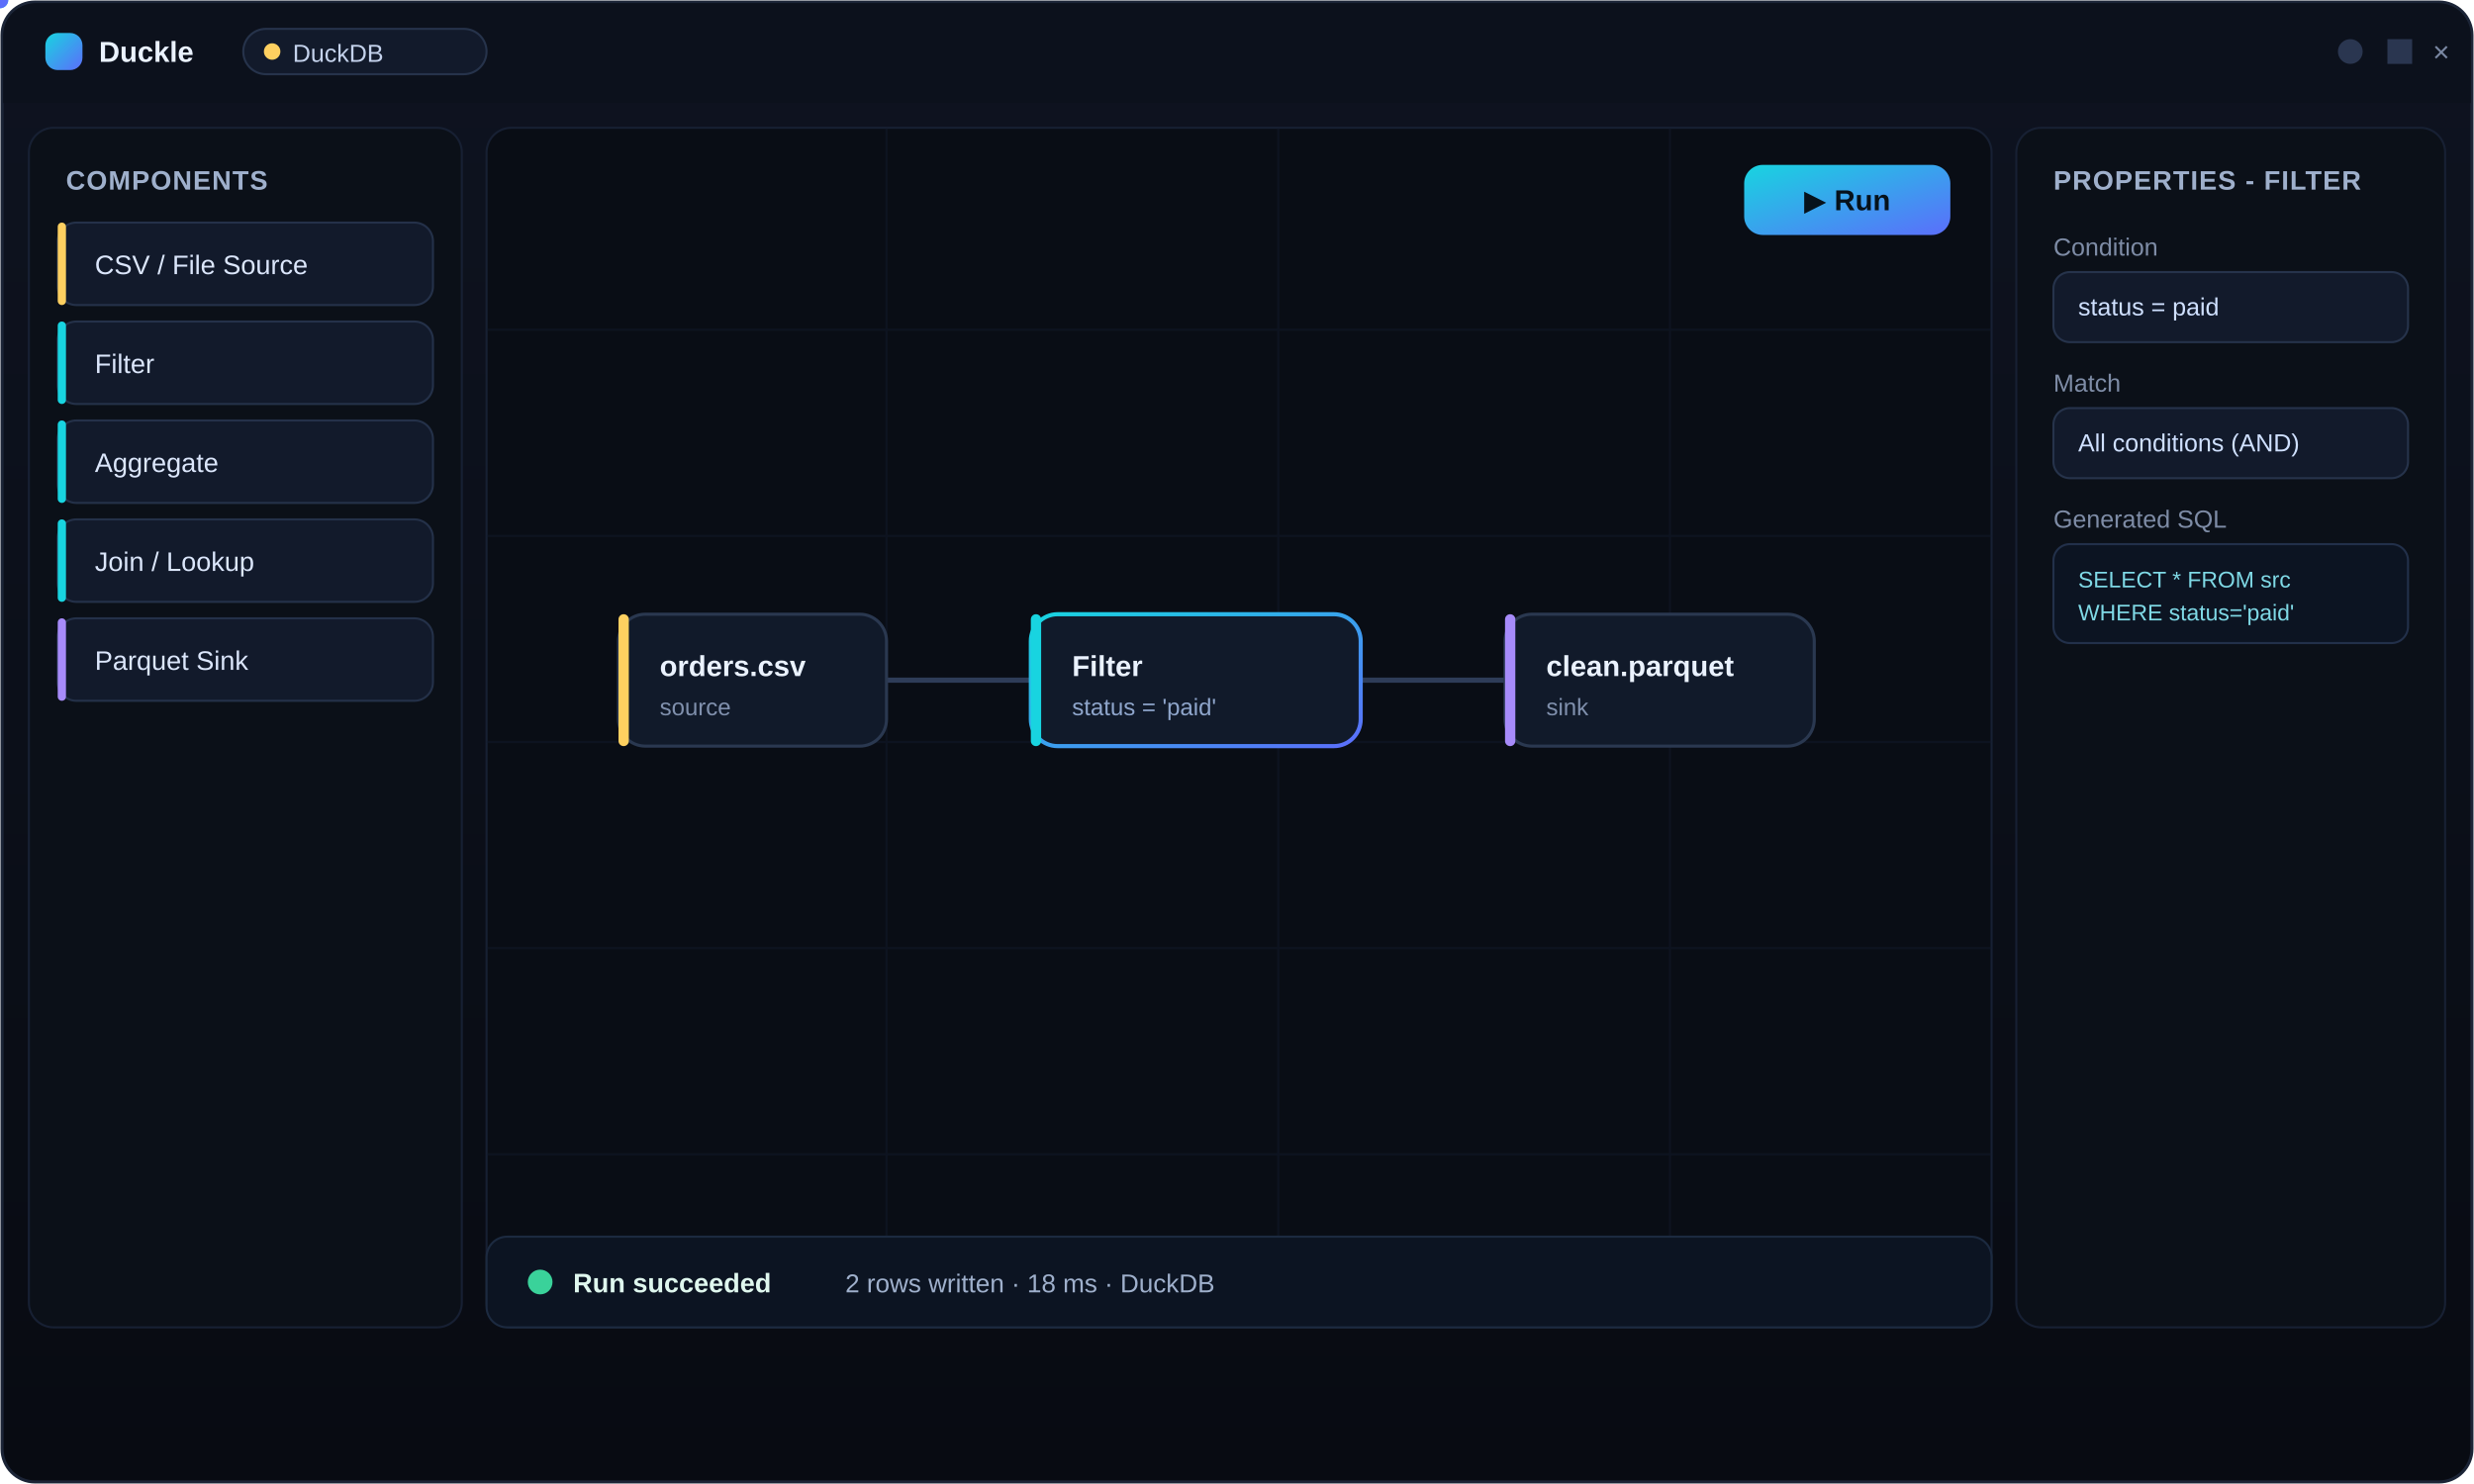
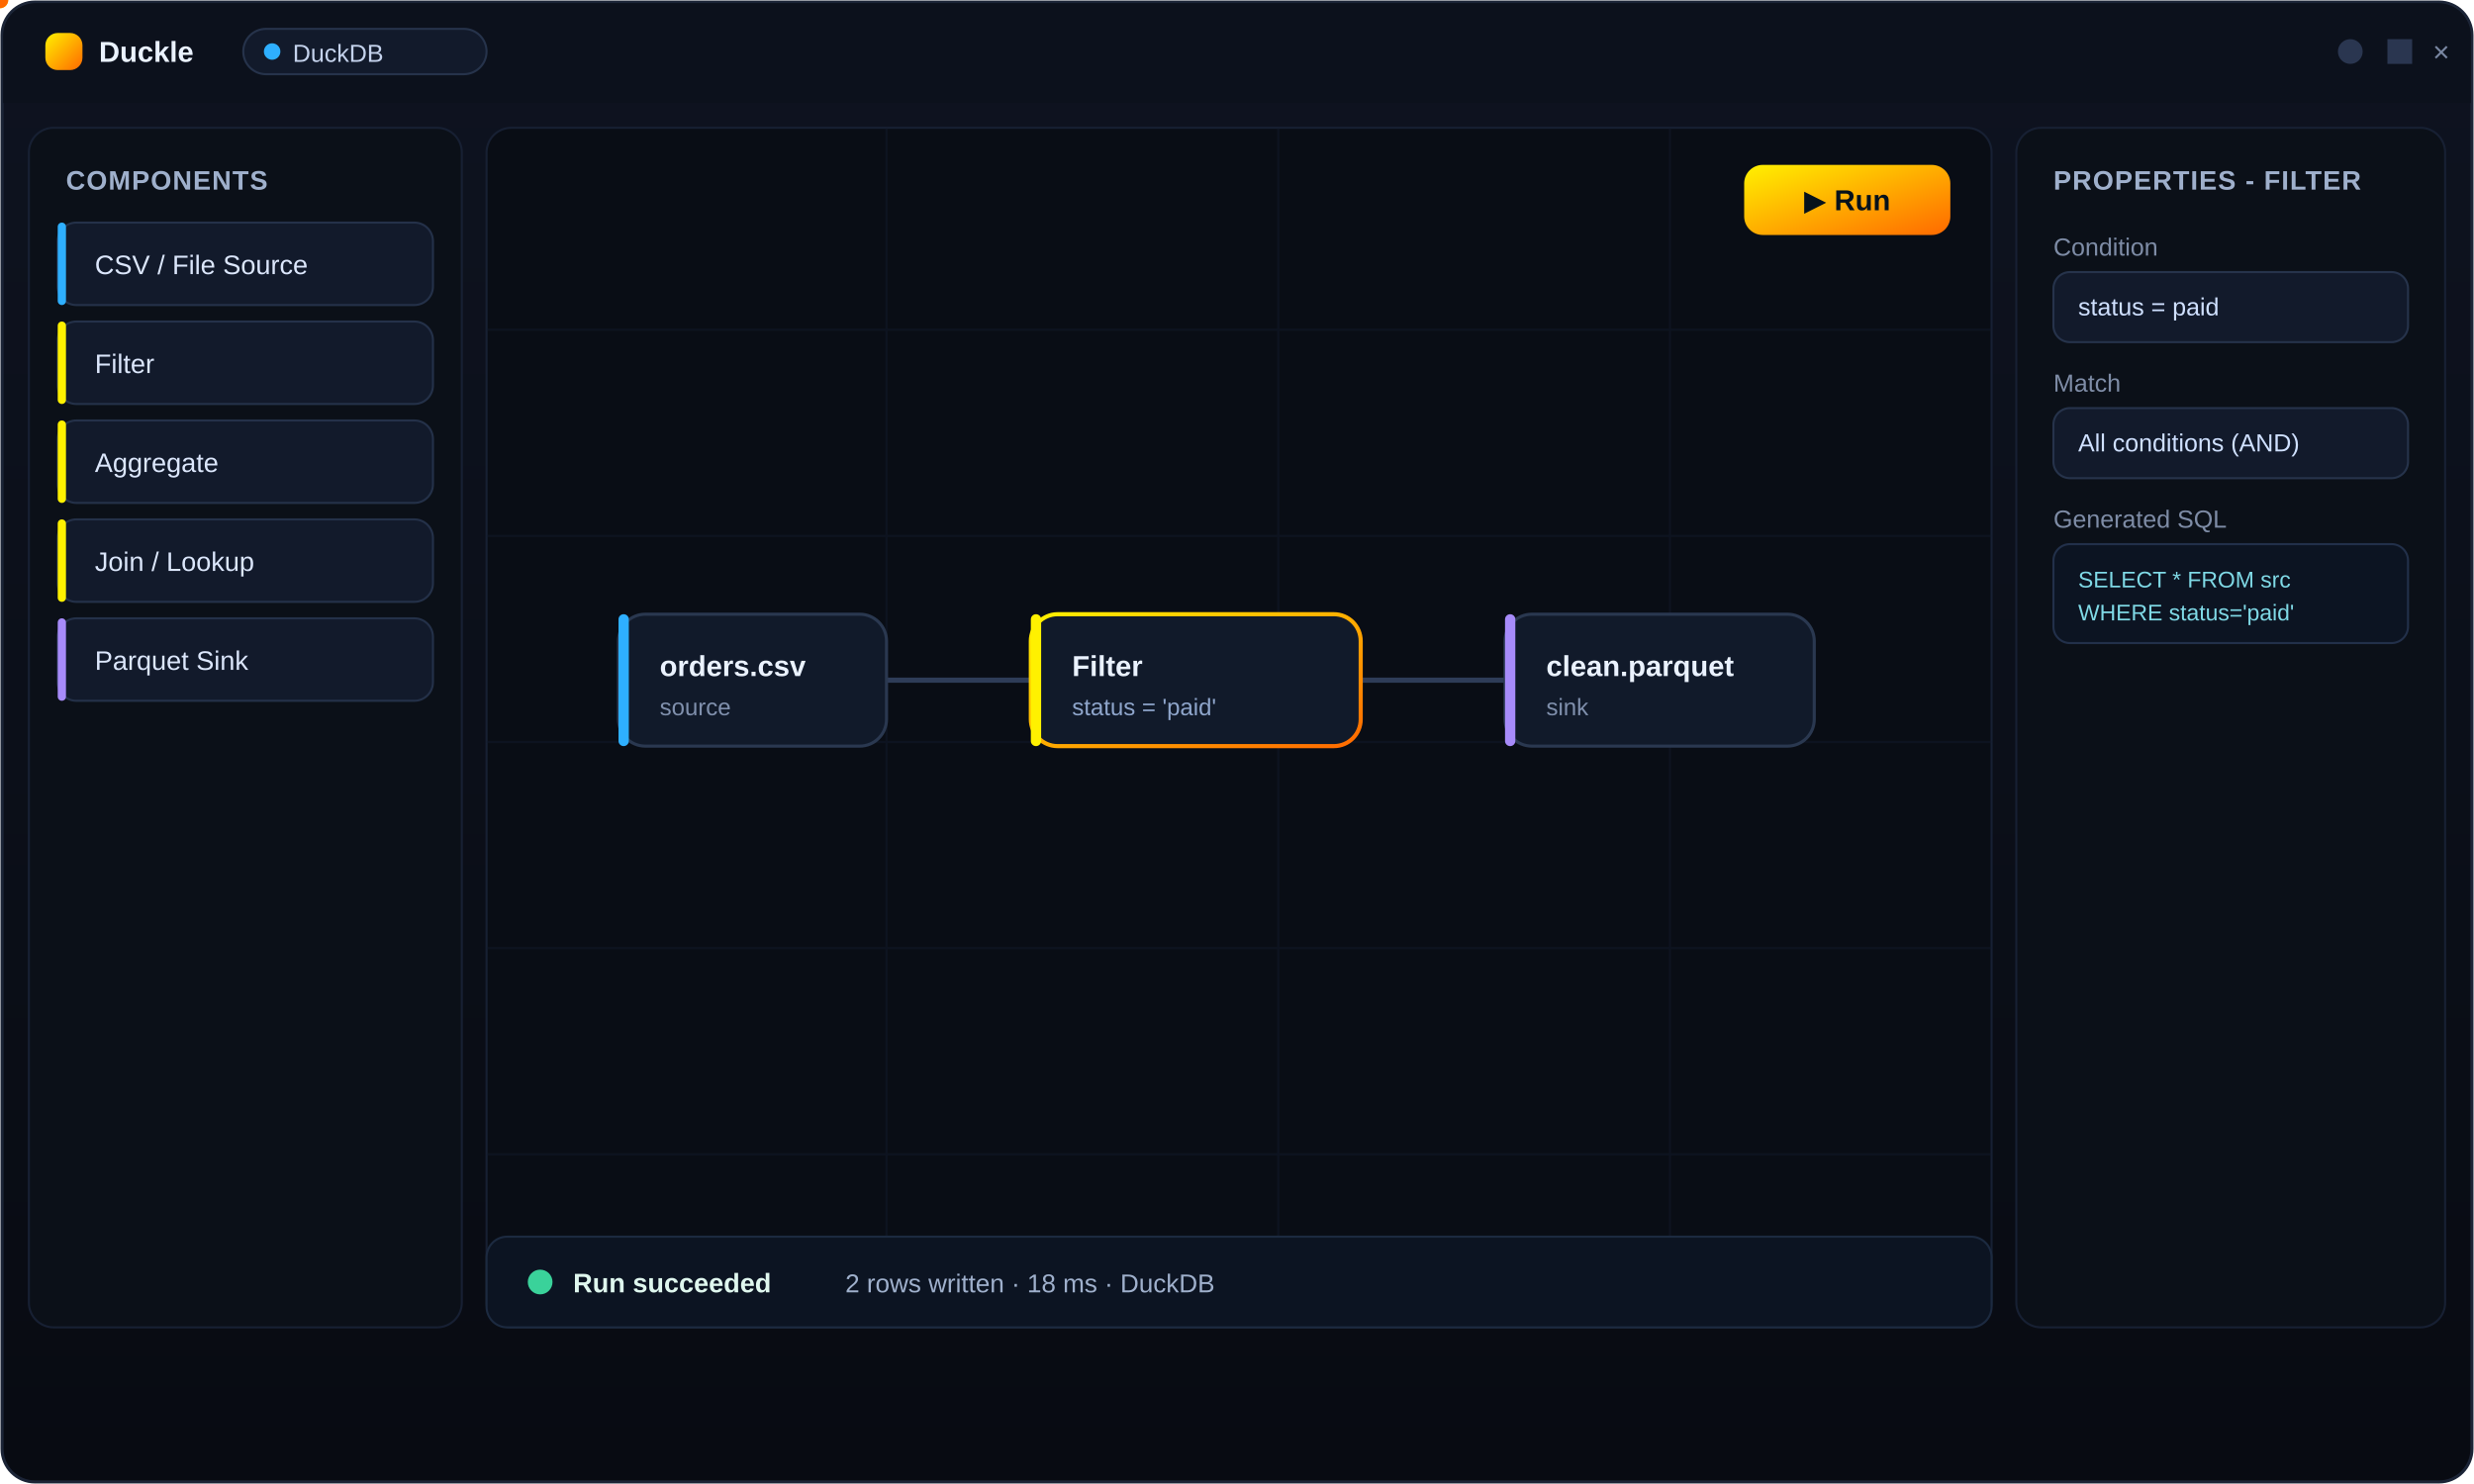
<svg xmlns="http://www.w3.org/2000/svg" viewBox="0 0 1200 720" preserveAspectRatio="xMidYMid meet" fill="none" role="img" aria-label="Duckle designer - illustration">
  <defs>
    <linearGradient id="g" x1="0" y1="0" x2="1" y2="1">
-       <stop offset="0" stop-color="#18D4E0" />
-       <stop offset="1" stop-color="#5B6EFB" />
+       <stop offset="0" stop-color="#FFF100" />
+       <stop offset="1" stop-color="#FF6900" />
    </linearGradient>
    <linearGradient id="win" x1="0" y1="0" x2="0" y2="1">
      <stop offset="0" stop-color="#0E1320" />
      <stop offset="1" stop-color="#080B12" />
    </linearGradient>
  </defs>
  <style>text{font-family:'Segoe UI',system-ui,Arial,sans-serif}</style>
  <rect x="1" y="1" width="1198" height="718" rx="16" fill="url(#win)" stroke="#1b2436" stroke-width="1.5" />
  <rect x="1.5" y="1.5" width="1197" height="48" rx="16" fill="#0c111c" />
  <rect x="1.5" y="34" width="1197" height="16" fill="#0c111c" />
  <rect x="22" y="16" width="18" height="18" rx="6" fill="url(#g)" />
  <text x="48" y="30" font-size="14" font-weight="800" fill="#eaf2ff">Duckle</text>
  <rect x="118" y="14" width="118" height="22" rx="11" fill="#121a2b" stroke="#26334b" />
-   <circle cx="132" cy="25" r="4" fill="#fed060" />
+   <circle cx="132" cy="25" r="4" fill="#2EAFFF" />
  <text x="142" y="30" font-size="12" fill="#c4d2ec">DuckDB</text>
  <circle cx="1140" cy="25" r="6" fill="#2a3650" />
  <rect x="1158" y="19" width="12" height="12" fill="#2a3650" />
  <text x="1180" y="30" font-size="14" fill="#7a88a3">×</text>
  <rect x="14" y="62" width="210" height="582" rx="12" fill="#0b1018" stroke="#172033" />
  <text x="32" y="92" font-size="13" font-weight="700" fill="#9fb0cc" letter-spacing="0.04em">COMPONENTS</text>
  <g>
    <rect x="28" y="108" width="182" height="40" rx="9" fill="#121a2b" stroke="#243149" />
-     <rect x="28" y="108" width="4" height="40" rx="2" fill="#fed060" />
+     <rect x="28" y="108" width="4" height="40" rx="2" fill="#2EAFFF" />
    <text x="46" y="133" font-size="13" fill="#dbe6fb">CSV / File Source</text>
    <rect x="28" y="156" width="182" height="40" rx="9" fill="#121a2b" stroke="#243149" />
-     <rect x="28" y="156" width="4" height="40" rx="2" fill="#18D4E0" />
+     <rect x="28" y="156" width="4" height="40" rx="2" fill="#FFF100" />
    <text x="46" y="181" font-size="13" fill="#dbe6fb">Filter</text>
    <rect x="28" y="204" width="182" height="40" rx="9" fill="#121a2b" stroke="#243149" />
-     <rect x="28" y="204" width="4" height="40" rx="2" fill="#18D4E0" />
+     <rect x="28" y="204" width="4" height="40" rx="2" fill="#FFF100" />
    <text x="46" y="229" font-size="13" fill="#dbe6fb">Aggregate</text>
    <rect x="28" y="252" width="182" height="40" rx="9" fill="#121a2b" stroke="#243149" />
-     <rect x="28" y="252" width="4" height="40" rx="2" fill="#18D4E0" />
+     <rect x="28" y="252" width="4" height="40" rx="2" fill="#FFF100" />
    <text x="46" y="277" font-size="13" fill="#dbe6fb">Join / Lookup</text>
    <rect x="28" y="300" width="182" height="40" rx="9" fill="#121a2b" stroke="#243149" />
    <rect x="28" y="300" width="4" height="40" rx="2" fill="#a78bfa" />
    <text x="46" y="325" font-size="13" fill="#dbe6fb">Parquet Sink</text>
  </g>
  <rect x="236" y="62" width="730" height="582" rx="12" fill="#090d15" stroke="#172033" />
  <g opacity="0.5">
    <line x1="236" y1="160" x2="966" y2="160" stroke="#121a2b" />
    <line x1="236" y1="260" x2="966" y2="260" stroke="#121a2b" />
    <line x1="236" y1="360" x2="966" y2="360" stroke="#121a2b" />
    <line x1="236" y1="460" x2="966" y2="460" stroke="#121a2b" />
    <line x1="236" y1="560" x2="966" y2="560" stroke="#121a2b" />
    <line x1="430" y1="62" x2="430" y2="644" stroke="#121a2b" />
    <line x1="620" y1="62" x2="620" y2="644" stroke="#121a2b" />
    <line x1="810" y1="62" x2="810" y2="644" stroke="#121a2b" />
  </g>
  <line x1="430" y1="330" x2="500" y2="330" stroke="#2e3c58" stroke-width="2.5" />
  <line x1="660" y1="330" x2="730" y2="330" stroke="#2e3c58" stroke-width="2.5" />
-   <circle r="4" fill="#18D4E0">
+   <circle r="4" fill="#FFF100">
    <animate attributeName="cx" values="430;500" dur="1.4s" repeatCount="indefinite" />
    <animate attributeName="cy" values="330;330" dur="1.4s" repeatCount="indefinite" />
  </circle>
-   <circle r="4" fill="#5B6EFB">
+   <circle r="4" fill="#FF6900">
    <animate attributeName="cx" values="660;730" dur="1.4s" begin="0.3s" repeatCount="indefinite" />
    <animate attributeName="cy" values="330;330" dur="1.4s" repeatCount="indefinite" />
  </circle>
  <rect x="300" y="298" width="130" height="64" rx="13" fill="#111a2a" stroke="#2a3850" stroke-width="1.5" />
-   <rect x="300" y="298" width="5" height="64" rx="2.5" fill="#fed060" />
+   <rect x="300" y="298" width="5" height="64" rx="2.5" fill="#2EAFFF" />
  <text x="320" y="328" font-size="14" font-weight="700" fill="#eaf2ff">orders.csv</text>
  <text x="320" y="347" font-size="11.5" fill="#8090ad">source</text>
  <rect x="500" y="298" width="160" height="64" rx="13" fill="#111a2a" stroke="url(#g)" stroke-width="2" />
-   <rect x="500" y="298" width="5" height="64" rx="2.5" fill="#18D4E0" />
+   <rect x="500" y="298" width="5" height="64" rx="2.5" fill="#FFF100" />
  <text x="520" y="328" font-size="14" font-weight="700" fill="#eaf2ff">Filter</text>
  <text x="520" y="347" font-size="11.5" fill="#8fa6cc">status = 'paid'</text>
  <rect x="730" y="298" width="150" height="64" rx="13" fill="#111a2a" stroke="#2a3850" stroke-width="1.5" />
  <rect x="730" y="298" width="5" height="64" rx="2.5" fill="#a78bfa" />
  <text x="750" y="328" font-size="14" font-weight="700" fill="#eaf2ff">clean.parquet</text>
  <text x="750" y="347" font-size="11.5" fill="#8090ad">sink</text>
  <rect x="846" y="80" width="100" height="34" rx="9" fill="url(#g)" />
  <text x="896" y="102" text-anchor="middle" font-size="14" font-weight="800" fill="#06121b">▶  Run</text>
  <rect x="978" y="62" width="208" height="582" rx="12" fill="#0b1018" stroke="#172033" />
  <text x="996" y="92" font-size="13" font-weight="700" fill="#9fb0cc" letter-spacing="0.04em">PROPERTIES - FILTER</text>
  <text x="996" y="124" font-size="12" fill="#7e8ca6">Condition</text>
  <rect x="996" y="132" width="172" height="34" rx="8" fill="#121a2b" stroke="#26334b" />
  <text x="1008" y="153" font-size="12" fill="#cfe0ff">status  =  paid</text>
  <text x="996" y="190" font-size="12" fill="#7e8ca6">Match</text>
  <rect x="996" y="198" width="172" height="34" rx="8" fill="#121a2b" stroke="#26334b" />
  <text x="1008" y="219" font-size="12" fill="#cfe0ff">All conditions (AND)</text>
  <text x="996" y="256" font-size="12" fill="#7e8ca6">Generated SQL</text>
  <rect x="996" y="264" width="172" height="48" rx="8" fill="#0c1422" stroke="#22304a" />
  <text x="1008" y="285" font-size="11" fill="#7fd9e6">SELECT * FROM src</text>
  <text x="1008" y="301" font-size="11" fill="#7fd9e6">WHERE status='paid'</text>
  <rect x="236" y="600" width="730" height="44" rx="10" fill="#0c1422" stroke="#1c2a40" />
  <circle cx="262" cy="622" r="6" fill="#3ad29a" />
  <text x="278" y="627" font-size="13" font-weight="700" fill="#dff7ee">Run succeeded</text>
  <text x="410" y="627" font-size="12.5" fill="#9fb0cc">2 rows written · 18 ms · DuckDB</text>
</svg>
